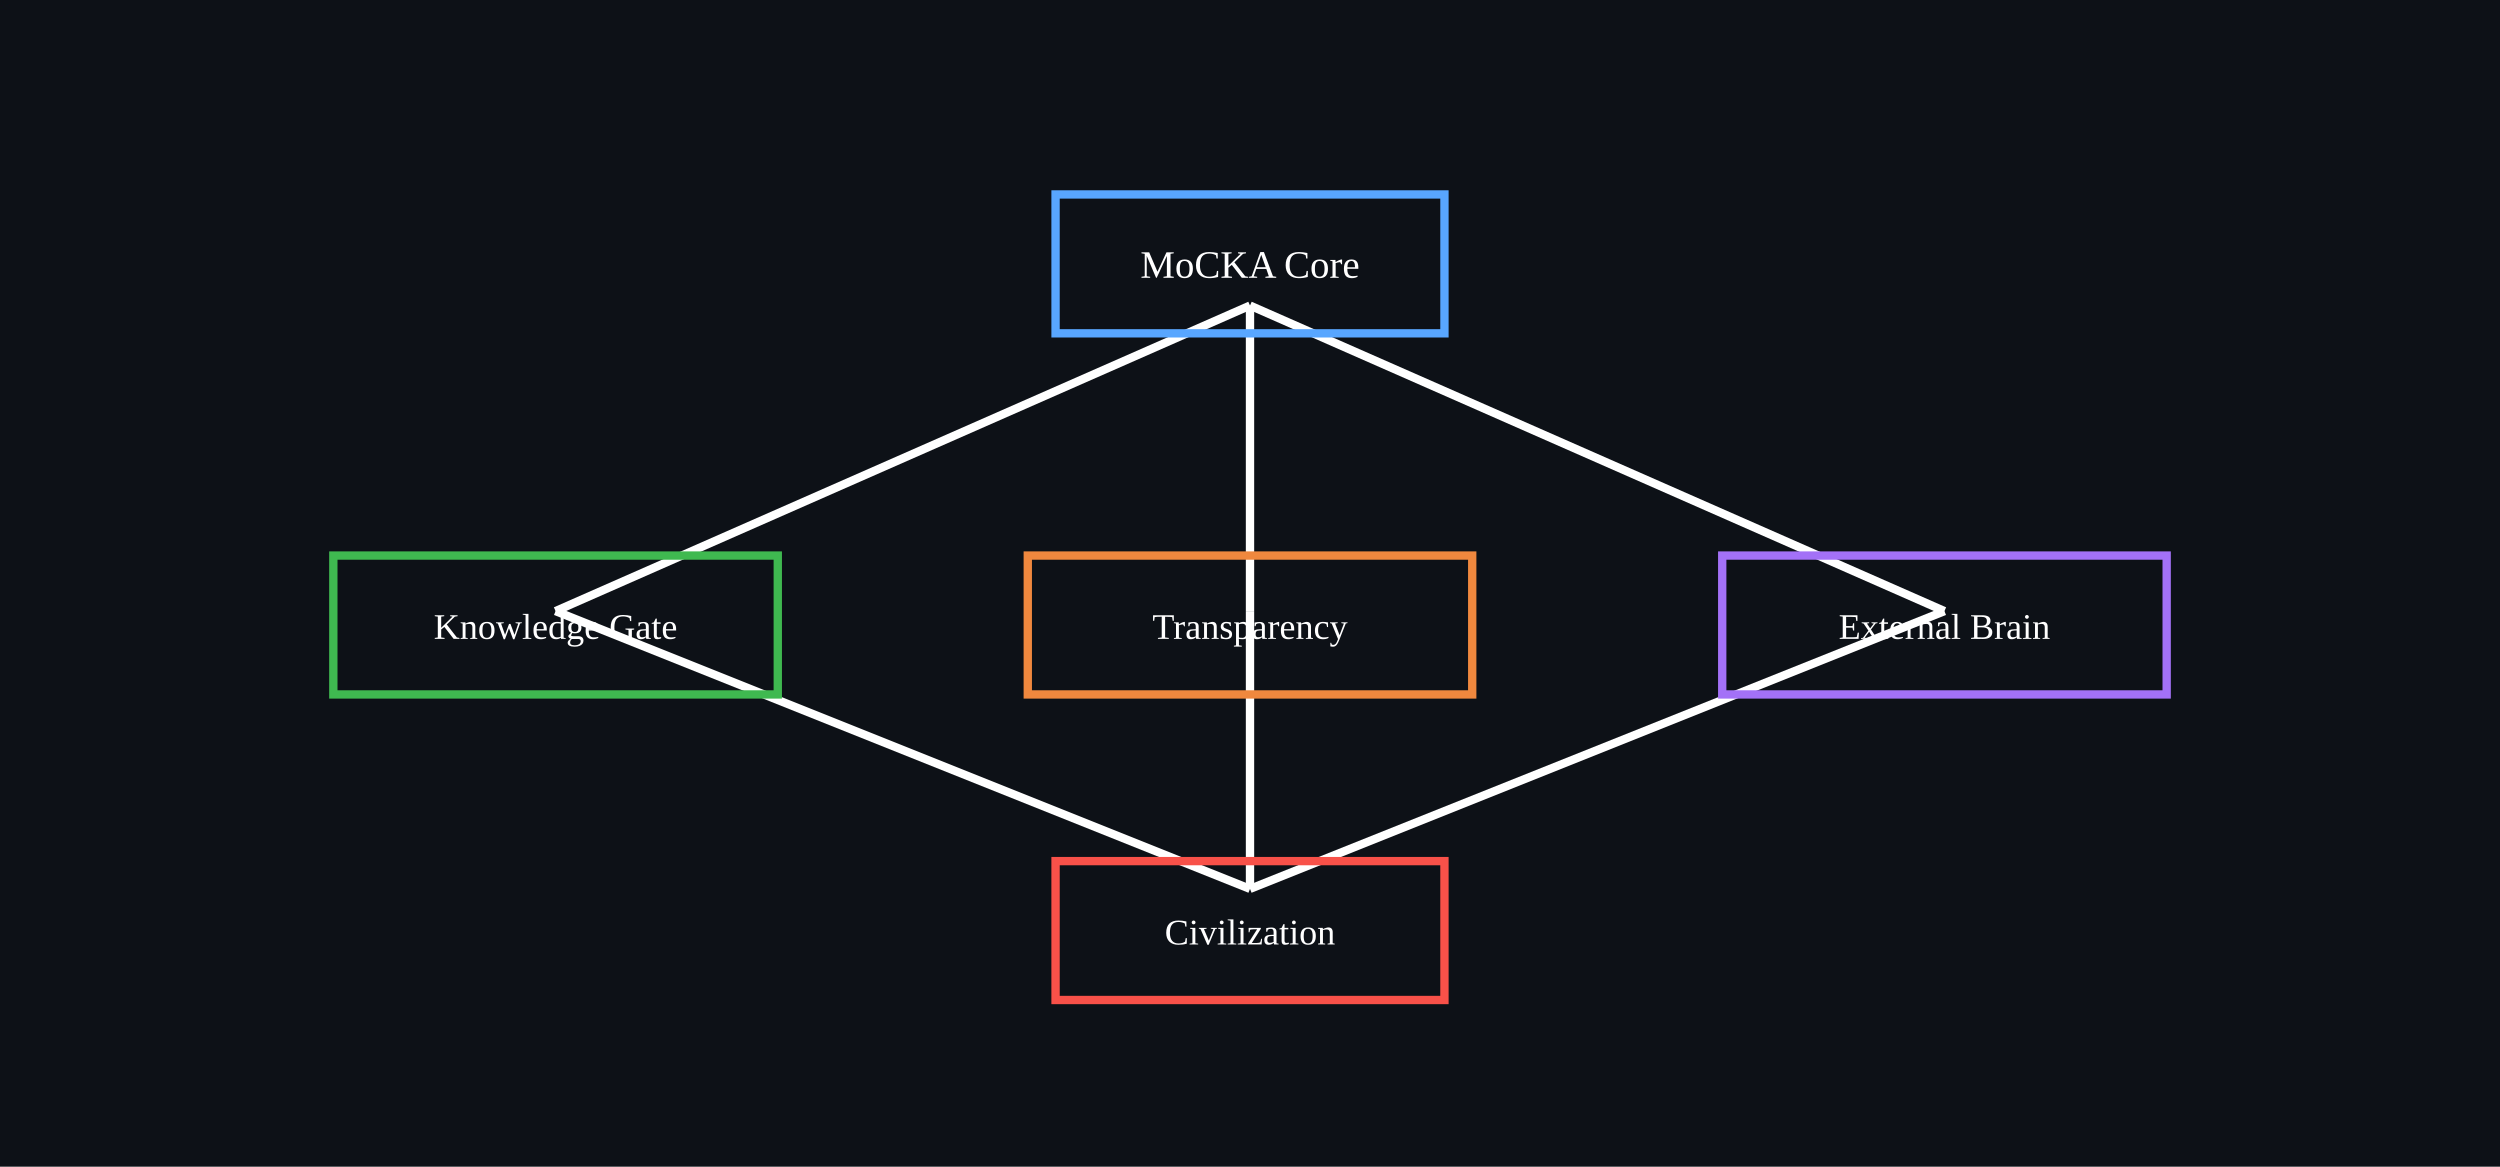
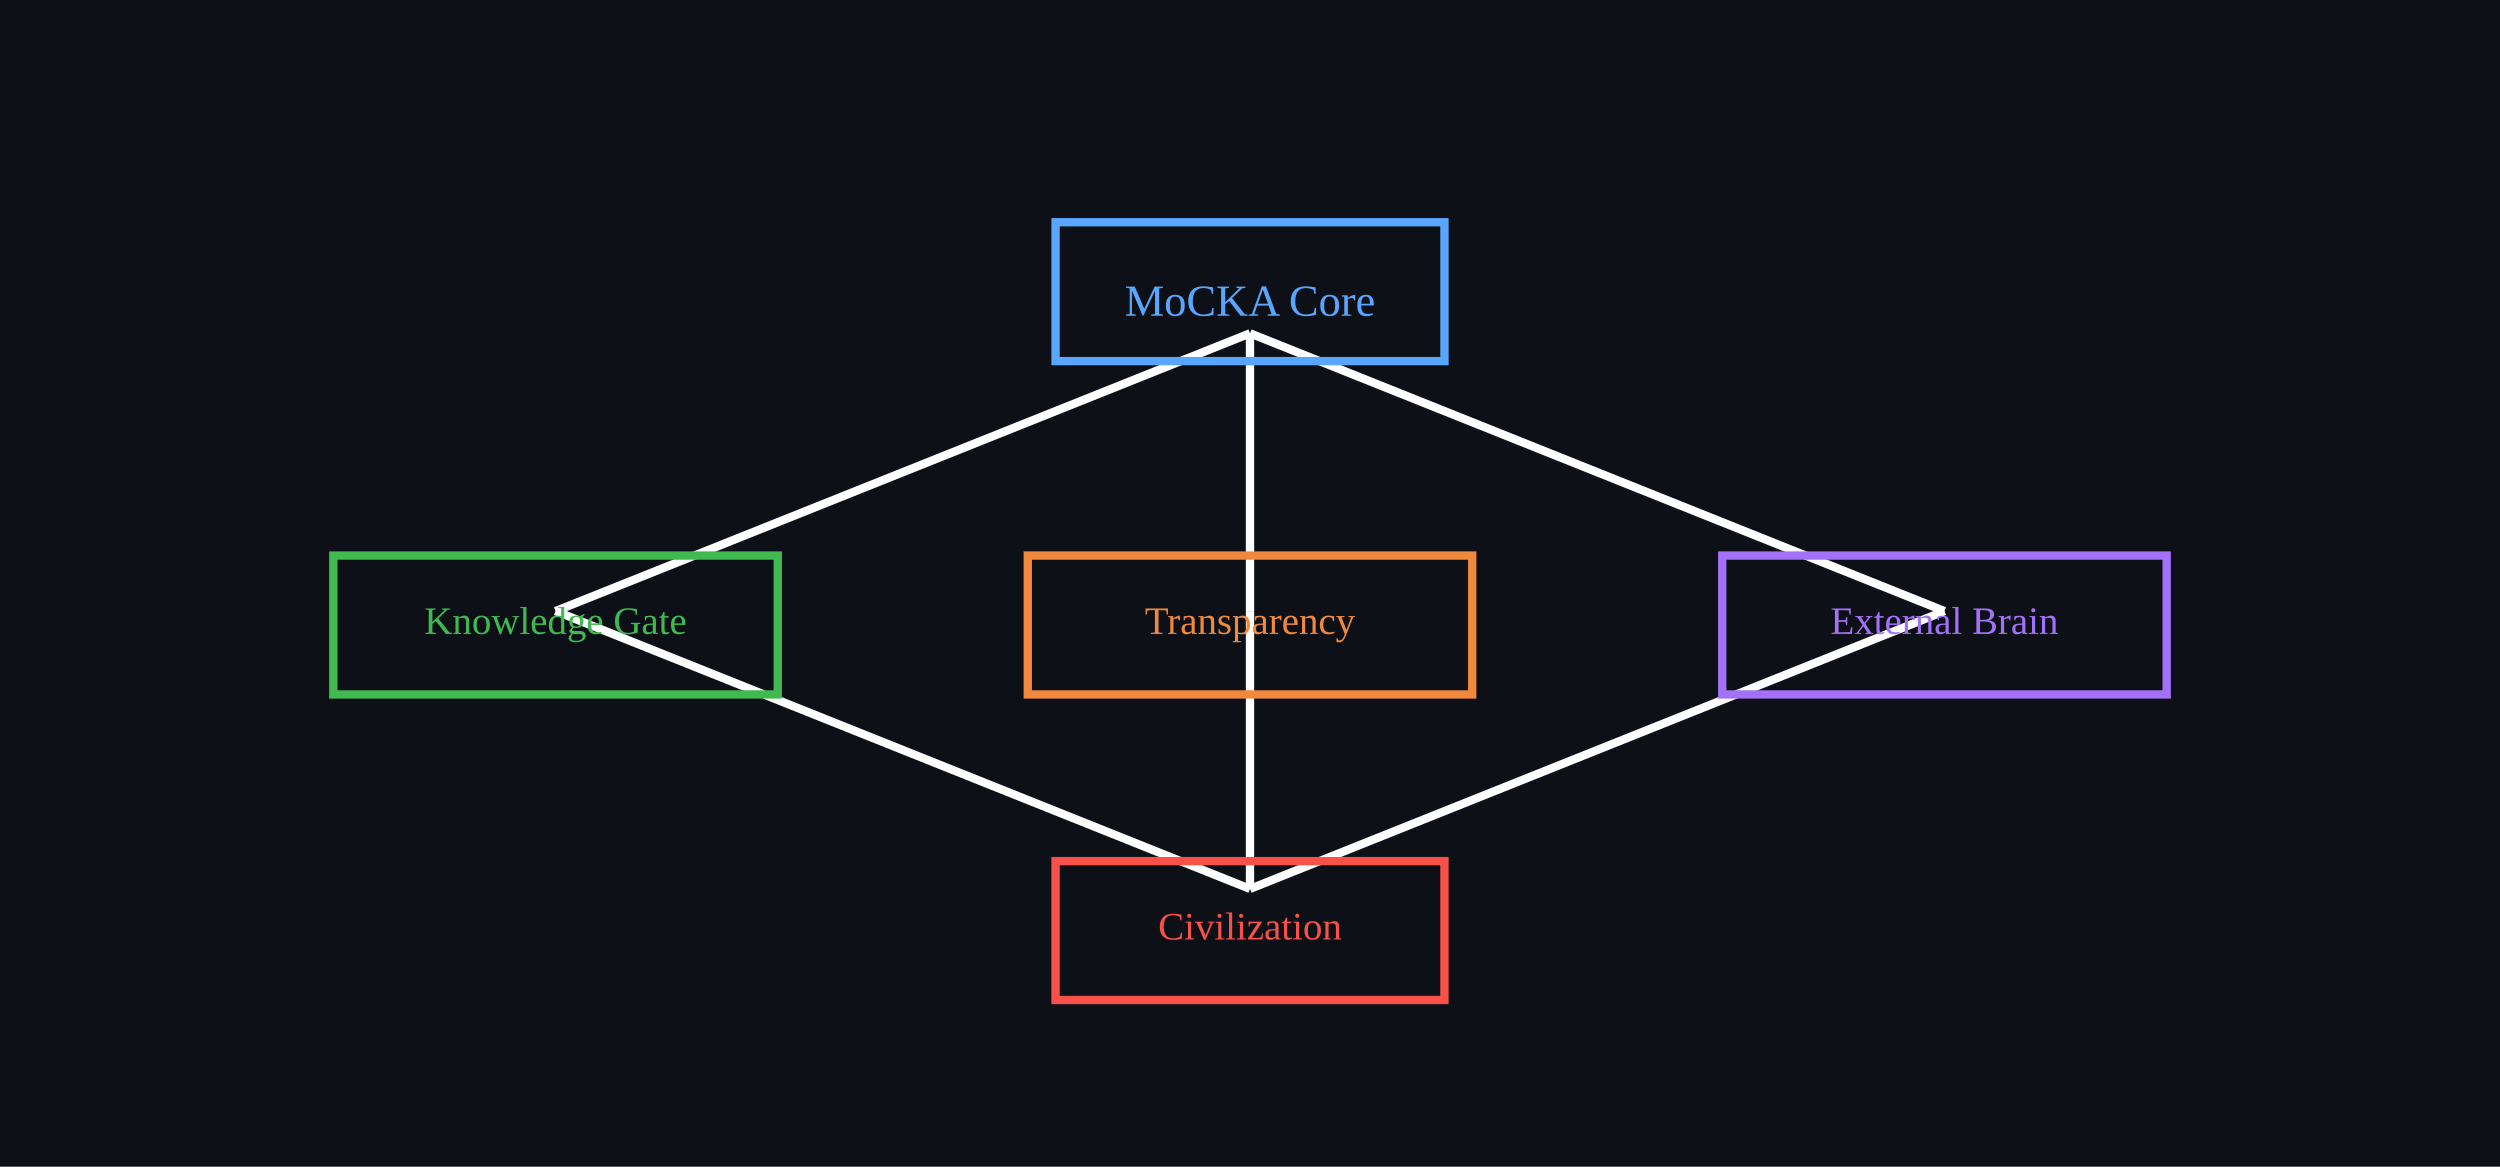
- <svg xmlns="http://www.w3.org/2000/svg" width="900" height="420">
+ <svg xmlns="http://www.w3.org/2000/svg" viewBox="0 0 900 420" width="900" height="420">
  <rect width="100%" height="100%" fill="#0D1117" />
-   <line x1="450" y1="110" x2="200" y2="220" stroke="white" stroke-width="3" />
-   <line x1="450" y1="110" x2="450" y2="220" stroke="white" stroke-width="3" />
-   <line x1="450" y1="110" x2="700" y2="220" stroke="white" stroke-width="3" />
+   <line x1="450" y1="120" x2="200" y2="220" stroke="white" stroke-width="3" />
+   <line x1="450" y1="120" x2="450" y2="220" stroke="white" stroke-width="3" />
+   <line x1="450" y1="120" x2="700" y2="220" stroke="white" stroke-width="3" />
  <line x1="200" y1="220" x2="450" y2="320" stroke="white" stroke-width="3" />
  <line x1="450" y1="220" x2="450" y2="320" stroke="white" stroke-width="3" />
  <line x1="700" y1="220" x2="450" y2="320" stroke="white" stroke-width="3" />
-   <rect x="380" y="70" width="140" height="50" fill="none" stroke="#58A6FF" stroke-width="3" />
-   <text x="450" y="100" fill="white" font-size="14" text-anchor="middle">MoCKA Core</text>
+   <rect x="380" y="80" width="140" height="50" fill="none" stroke="#58A6FF" stroke-width="3" />
+   <text x="450" y="110" text-anchor="middle" dominant-baseline="middle" fill="#58A6FF" font-size="16">MoCKA Core</text>
  <rect x="120" y="200" width="160" height="50" fill="none" stroke="#3FB950" stroke-width="3" />
-   <text x="200" y="230" fill="white" font-size="13" text-anchor="middle">Knowledge Gate</text>
+   <text x="200" y="225" text-anchor="middle" dominant-baseline="middle" fill="#3FB950" font-size="14">Knowledge Gate</text>
  <rect x="370" y="200" width="160" height="50" fill="none" stroke="#F0883E" stroke-width="3" />
-   <text x="450" y="230" fill="white" font-size="13" text-anchor="middle">Transparency</text>
+   <text x="450" y="225" text-anchor="middle" dominant-baseline="middle" fill="#F0883E" font-size="14">Transparency</text>
  <rect x="620" y="200" width="160" height="50" fill="none" stroke="#A371F7" stroke-width="3" />
-   <text x="700" y="230" fill="white" font-size="13" text-anchor="middle">External Brain</text>
+   <text x="700" y="225" text-anchor="middle" dominant-baseline="middle" fill="#A371F7" font-size="14">External Brain</text>
  <rect x="380" y="310" width="140" height="50" fill="none" stroke="#F85149" stroke-width="3" />
-   <text x="450" y="340" fill="white" font-size="13" text-anchor="middle">Civilization</text>
+   <text x="450" y="335" text-anchor="middle" dominant-baseline="middle" fill="#F85149" font-size="14">Civilization</text>
</svg>
